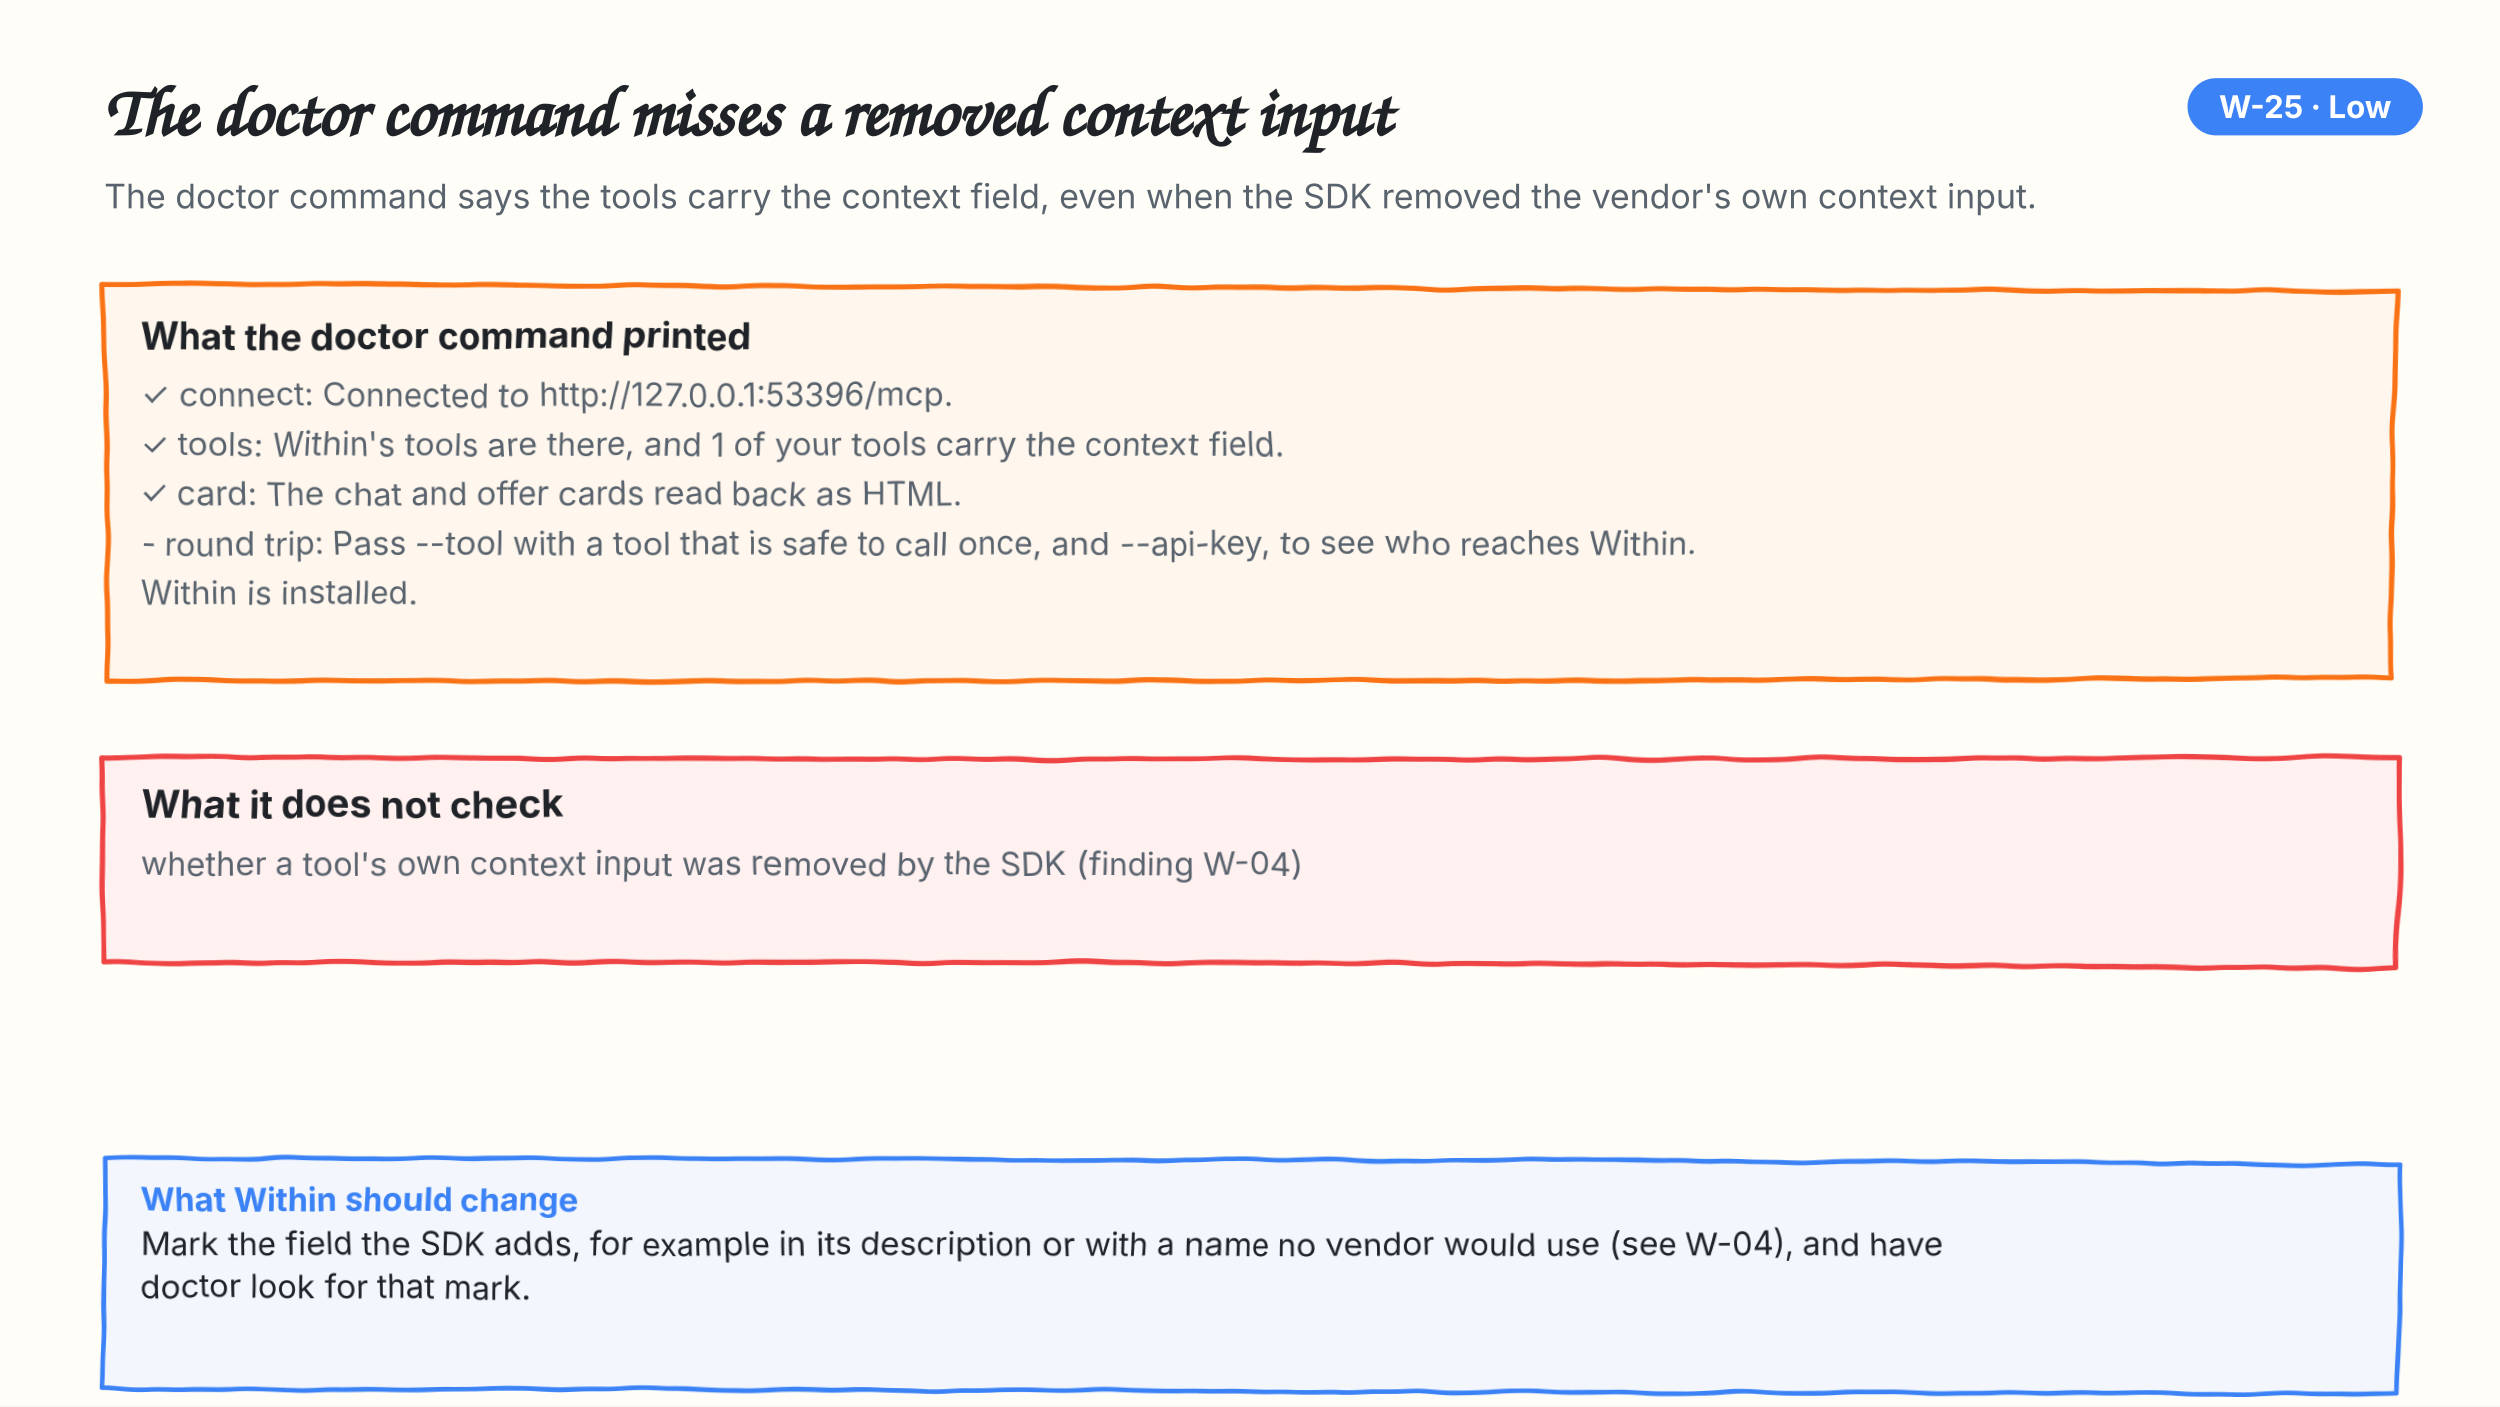
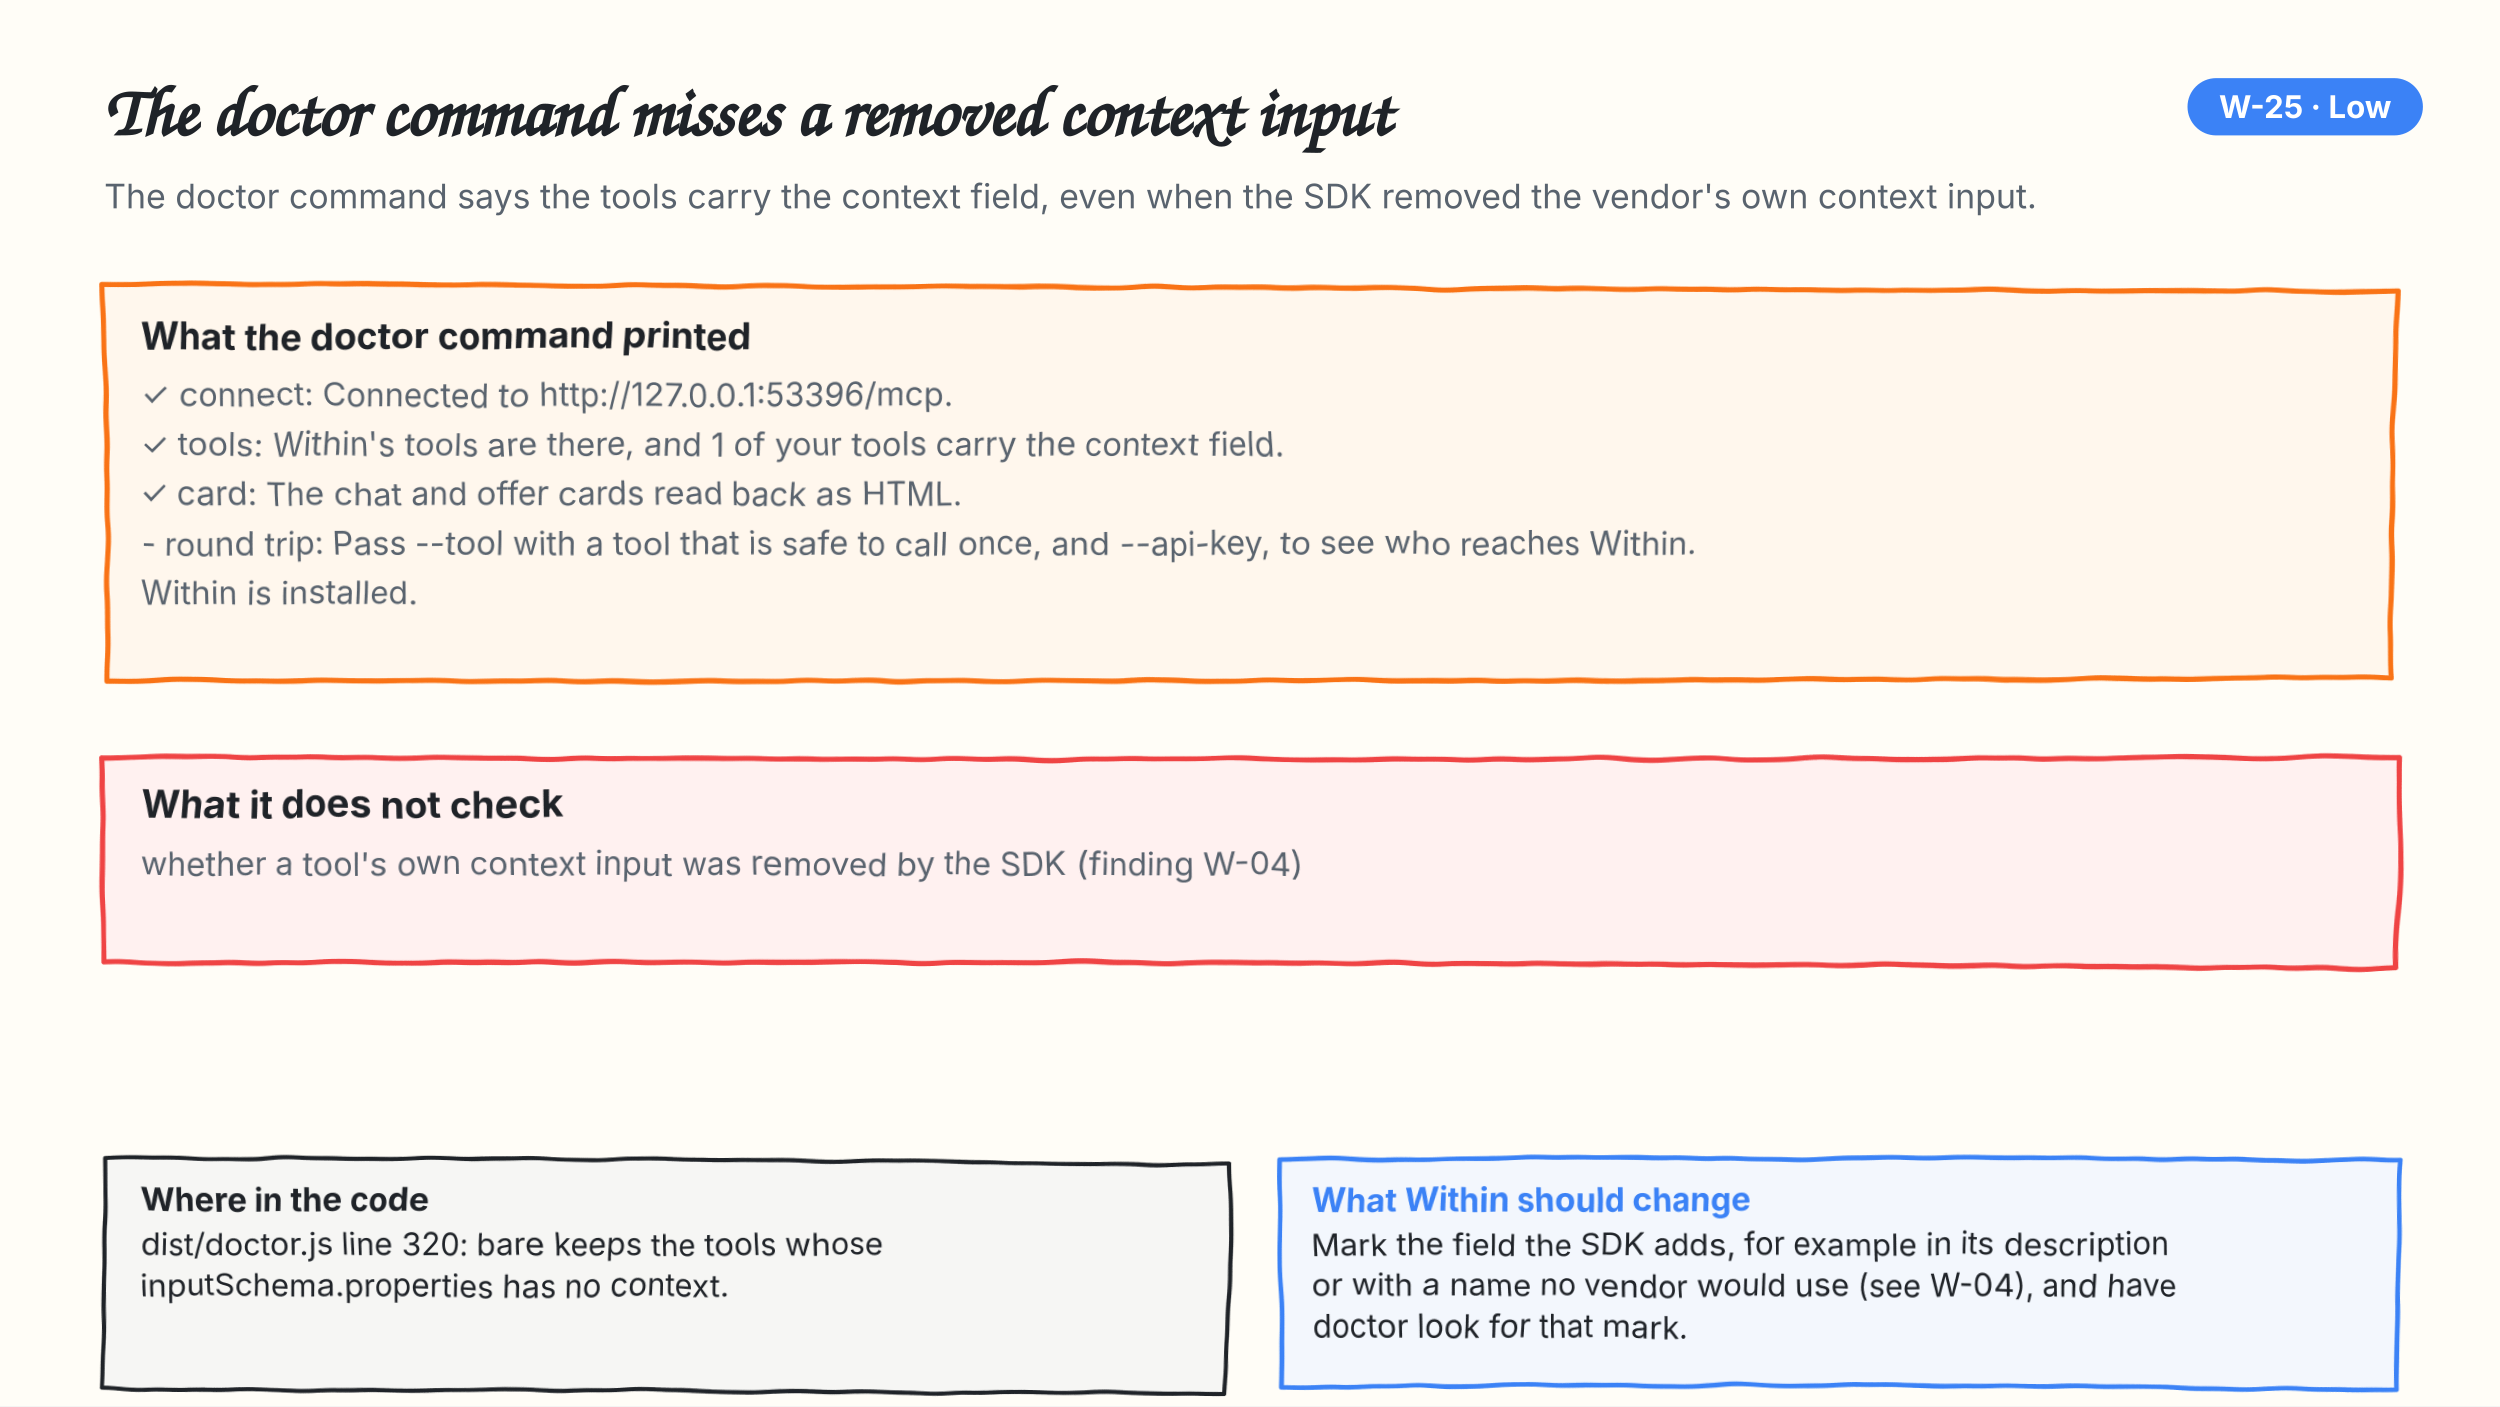
<svg xmlns="http://www.w3.org/2000/svg" viewBox="0 0 960 540" role="img" aria-label="The doctor exited with 0 and printed that Within is installed">
  <defs>
    <filter id="wob" x="-5%" y="-5%" width="110%" height="110%">
      <feTurbulence type="fractalNoise" baseFrequency="0.035" numOctaves="2" seed="3" result="n" />
      <feDisplacementMap in="SourceGraphic" in2="n" scale="2.2" xChannelSelector="R" yChannelSelector="G" />
    </filter>
    <style>
.flow{stroke-dasharray:9 7;animation:dash 1.1s linear infinite}
.slow{stroke-dasharray:9 7;animation:dash 2.4s linear infinite}
@keyframes dash{to{stroke-dashoffset:-32}}
.pulse{transform-box:fill-box;transform-origin:center;animation:pulse 1.7s ease-in-out infinite}
@keyframes pulse{0%,100%{transform:scale(1);opacity:1}50%{transform:scale(1.08);opacity:.6}}
.grow{transform-box:fill-box;transform-origin:50% 100%;animation:grow 1.3s cubic-bezier(.2,.8,.2,1) both}
@keyframes grow{from{transform:scaleY(.02)}to{transform:scaleY(1)}}
.growx{transform-box:fill-box;transform-origin:0 50%;animation:growx 1.6s cubic-bezier(.2,.8,.2,1) both}
@keyframes growx{from{transform:scaleX(.02)}to{transform:scaleX(1)}}
.bob{animation:bob 2.2s ease-in-out infinite}
@keyframes bob{0%,100%{transform:translateY(0)}50%{transform:translateY(-4px)}}
.blink{animation:blink 1.4s steps(2,start) infinite}
@keyframes blink{50%{opacity:.15}}
@media (prefers-reduced-motion:reduce){*{animation:none!important}}</style>
  </defs>
  <rect width="960" height="540" fill="#fffdf7" />
  <g filter="url(#wob)">
    <path d="M39.4 108.8 Q479.5 110.7 921.0 111.9 Q917.5 184.7 918.3 260.2 Q477.6 262.0 40.9 261.3 Q41.7 187.4 39.4 108.8" fill="#fff7ed" stroke="#f97316" stroke-width="2" stroke-linecap="round" stroke-linejoin="round" />
    <text x="54" y="134" font-family="system-ui,-apple-system,'Segoe UI',sans-serif" font-size="14" fill="#1f2328" font-weight="700">
      <tspan x="54" dy="0">What the doctor command printed</tspan>
    </text>
    <text x="54" y="156" font-family="system-ui,-apple-system,'Segoe UI',sans-serif" font-size="12.5" fill="#59636e">
      <tspan x="54" dy="0">✓ connect: Connected to http://127.0.0.1:53396/mcp.</tspan>
    </text>
    <text x="54" y="175" font-family="system-ui,-apple-system,'Segoe UI',sans-serif" font-size="12.5" fill="#59636e">
      <tspan x="54" dy="0">✓ tools: Within's tools are there, and 1 of your tools carry the context field.</tspan>
    </text>
    <text x="54" y="194" font-family="system-ui,-apple-system,'Segoe UI',sans-serif" font-size="12.5" fill="#59636e">
      <tspan x="54" dy="0">✓ card: The chat and offer cards read back as HTML.</tspan>
    </text>
    <text x="54" y="213" font-family="system-ui,-apple-system,'Segoe UI',sans-serif" font-size="12.5" fill="#59636e">
      <tspan x="54" dy="0">- round trip: Pass --tool with a tool that is safe to call once, and --api-key, to see who reaches Within.</tspan>
    </text>
    <text x="54" y="232" font-family="system-ui,-apple-system,'Segoe UI',sans-serif" font-size="12.5" fill="#59636e">
      <tspan x="54" dy="0">Within is installed.</tspan>
    </text>
    <path d="M39.4 290.6 Q479.1 292.7 921.7 290.6 Q922.1 333.5 919.8 371.9 Q479.2 368.7 39.9 369.8 Q38.6 329.0 39.4 290.6" fill="#fff1f0" stroke="#ef4444" stroke-width="2" stroke-linecap="round" stroke-linejoin="round" />
    <text x="54" y="314" font-family="system-ui,-apple-system,'Segoe UI',sans-serif" font-size="14.5" fill="#1f2328" font-weight="700">
      <tspan x="54" dy="0">What it does not check</tspan>
    </text>
    <text x="54" y="336" font-family="system-ui,-apple-system,'Segoe UI',sans-serif" font-size="12.5" fill="#59636e">
      <tspan x="54" dy="0">whether a tool's own context input was removed by the SDK (finding W-04)</tspan>
    </text>
  </g>
  <text x="40" y="52" font-family="'Bradley Hand','Segoe Print','Marker Felt','Comic Sans MS',cursive" font-size="27" fill="#1f2328" font-weight="700">
    <tspan x="40" dy="0">The doctor command misses a removed context input</tspan>
  </text>
  <rect x="840" y="30" width="90.4" height="22" rx="11" fill="#3b82f6" />
  <text x="885.2" y="45.32" text-anchor="middle" font-family="system-ui,-apple-system,'Segoe UI',sans-serif" font-size="12" font-weight="700" fill="#fff">W-25 · Low</text>
  <text x="40" y="80" font-family="system-ui,-apple-system,'Segoe UI',sans-serif" font-size="13" fill="#59636e">
    <tspan x="40" dy="0">The doctor command says the tools carry the context field, even when the SDK removed the vendor's own context input.</tspan>
  </text>
  <g filter="url(#wob)">
-     <path d="M40.6 445.0 Q482.7 444.6 921.9 447.2 Q922.6 492.4 920.0 535.3 Q479.8 534.2 38.9 533.2 Q40.4 486.7 40.6 445.0" fill="#f3f7fd" stroke="#3b82f6" stroke-width="1.8" stroke-linecap="round" stroke-linejoin="round" />
-     <text x="54" y="465" font-family="system-ui,-apple-system,'Segoe UI',sans-serif" font-size="12.5" fill="#3b82f6" font-weight="700">
-       <tspan x="54" dy="0">What Within should change</tspan>
+     <path d="M40.6 445.0 Q257.7 444.6 471.9 447.2 Q472.6 492.4 470.0 535.3 Q254.8 534.2 38.9 533.2 Q40.4 486.7 40.6 445.0" fill="#f6f6f4" stroke="#1f2328" stroke-width="1.6" stroke-linecap="round" stroke-linejoin="round" />
+     <text x="54" y="465" font-family="system-ui,-apple-system,'Segoe UI',sans-serif" font-size="12.5" fill="#1f2328" font-weight="700">
+       <tspan x="54" dy="0">Where in the code</tspan>
    </text>
-     <text x="54" y="482" font-family="system-ui,-apple-system,'Segoe UI',sans-serif" font-size="12.5" fill="#1f2328">
-       <tspan x="54" dy="0">Mark the field the SDK adds, for example in its description or with a name no vendor would use (see W-04), and have</tspan>
-       <tspan x="54" dy="16.5">doctor look for that mark.</tspan>
+     <text x="54" y="482" font-family="system-ui,-apple-system,'Segoe UI',sans-serif" font-size="12" fill="#1f2328">
+       <tspan x="54" dy="0">dist/doctor.js line 320: bare keeps the tools whose</tspan>
+       <tspan x="54" dy="15.84">inputSchema.properties has no context.</tspan>
+     </text>
+     <path d="M491.6 445.1 Q707.3 444.5 921.9 445.4 Q920.7 491.1 920.1 533.9 Q706.2 530.7 491.9 532.5 Q492.0 489.4 491.6 445.1" fill="#f3f7fd" stroke="#3b82f6" stroke-width="1.8" stroke-linecap="round" stroke-linejoin="round" />
+     <text x="504" y="465" font-family="system-ui,-apple-system,'Segoe UI',sans-serif" font-size="12.5" fill="#3b82f6" font-weight="700">
+       <tspan x="504" dy="0">What Within should change</tspan>
+     </text>
+     <text x="504" y="482" font-family="system-ui,-apple-system,'Segoe UI',sans-serif" font-size="12" fill="#1f2328">
+       <tspan x="504" dy="0">Mark the field the SDK adds, for example in its description</tspan>
+       <tspan x="504" dy="15.84">or with a name no vendor would use (see W-04), and have</tspan>
+       <tspan x="504" dy="15.84">doctor look for that mark.</tspan>
    </text>
  </g>
</svg>
